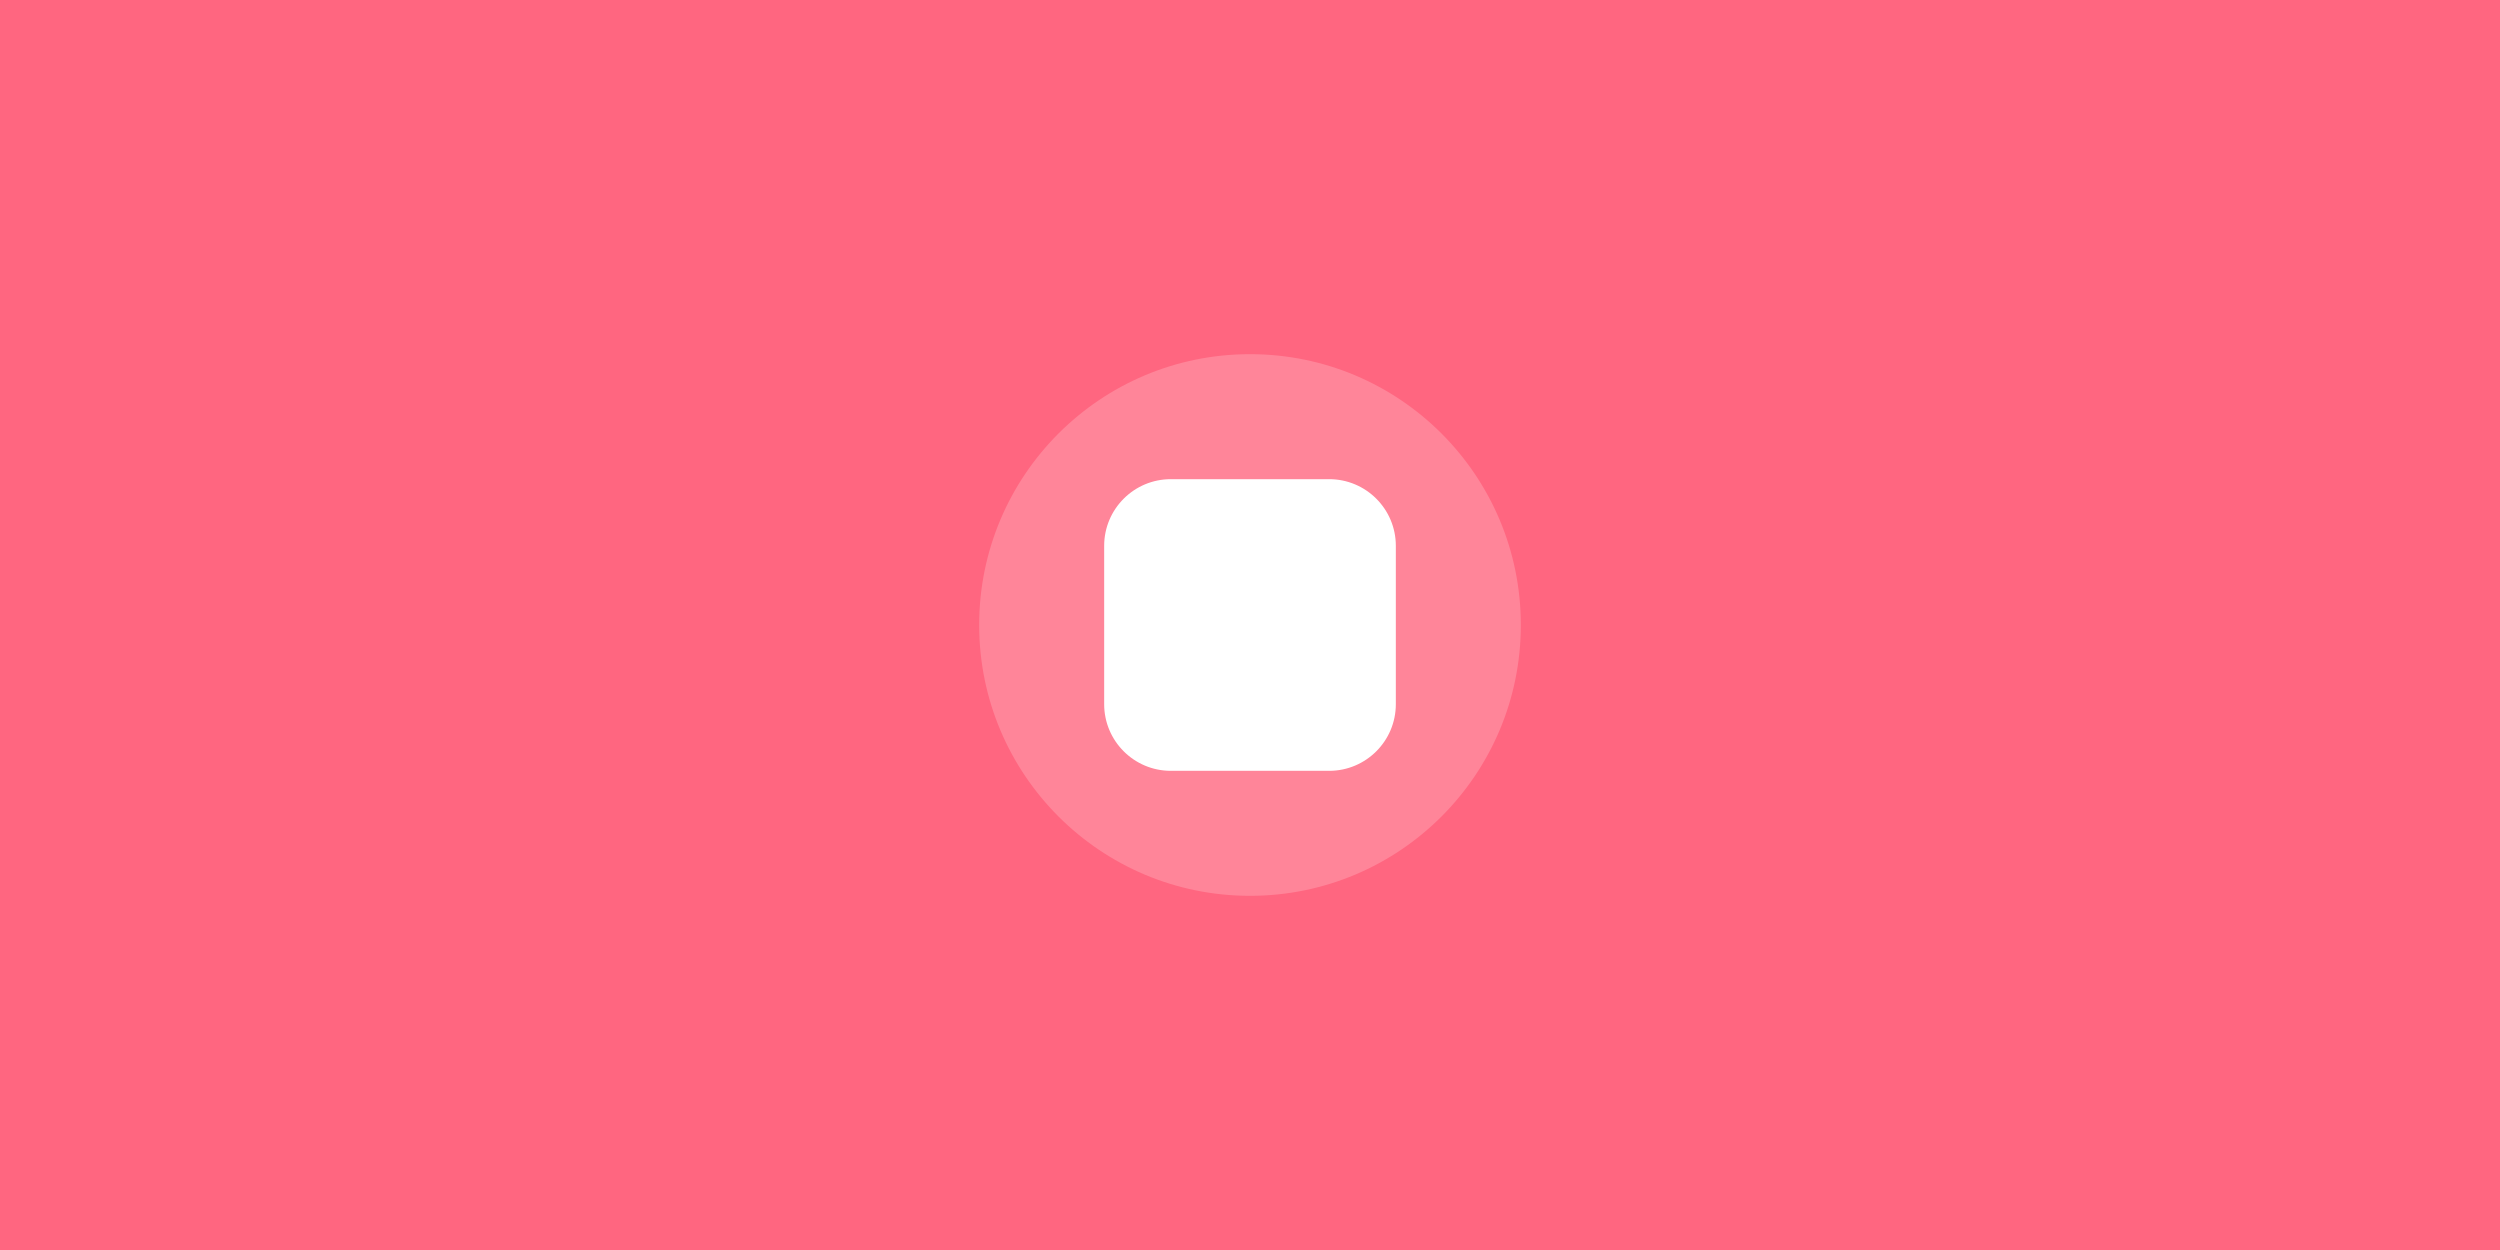
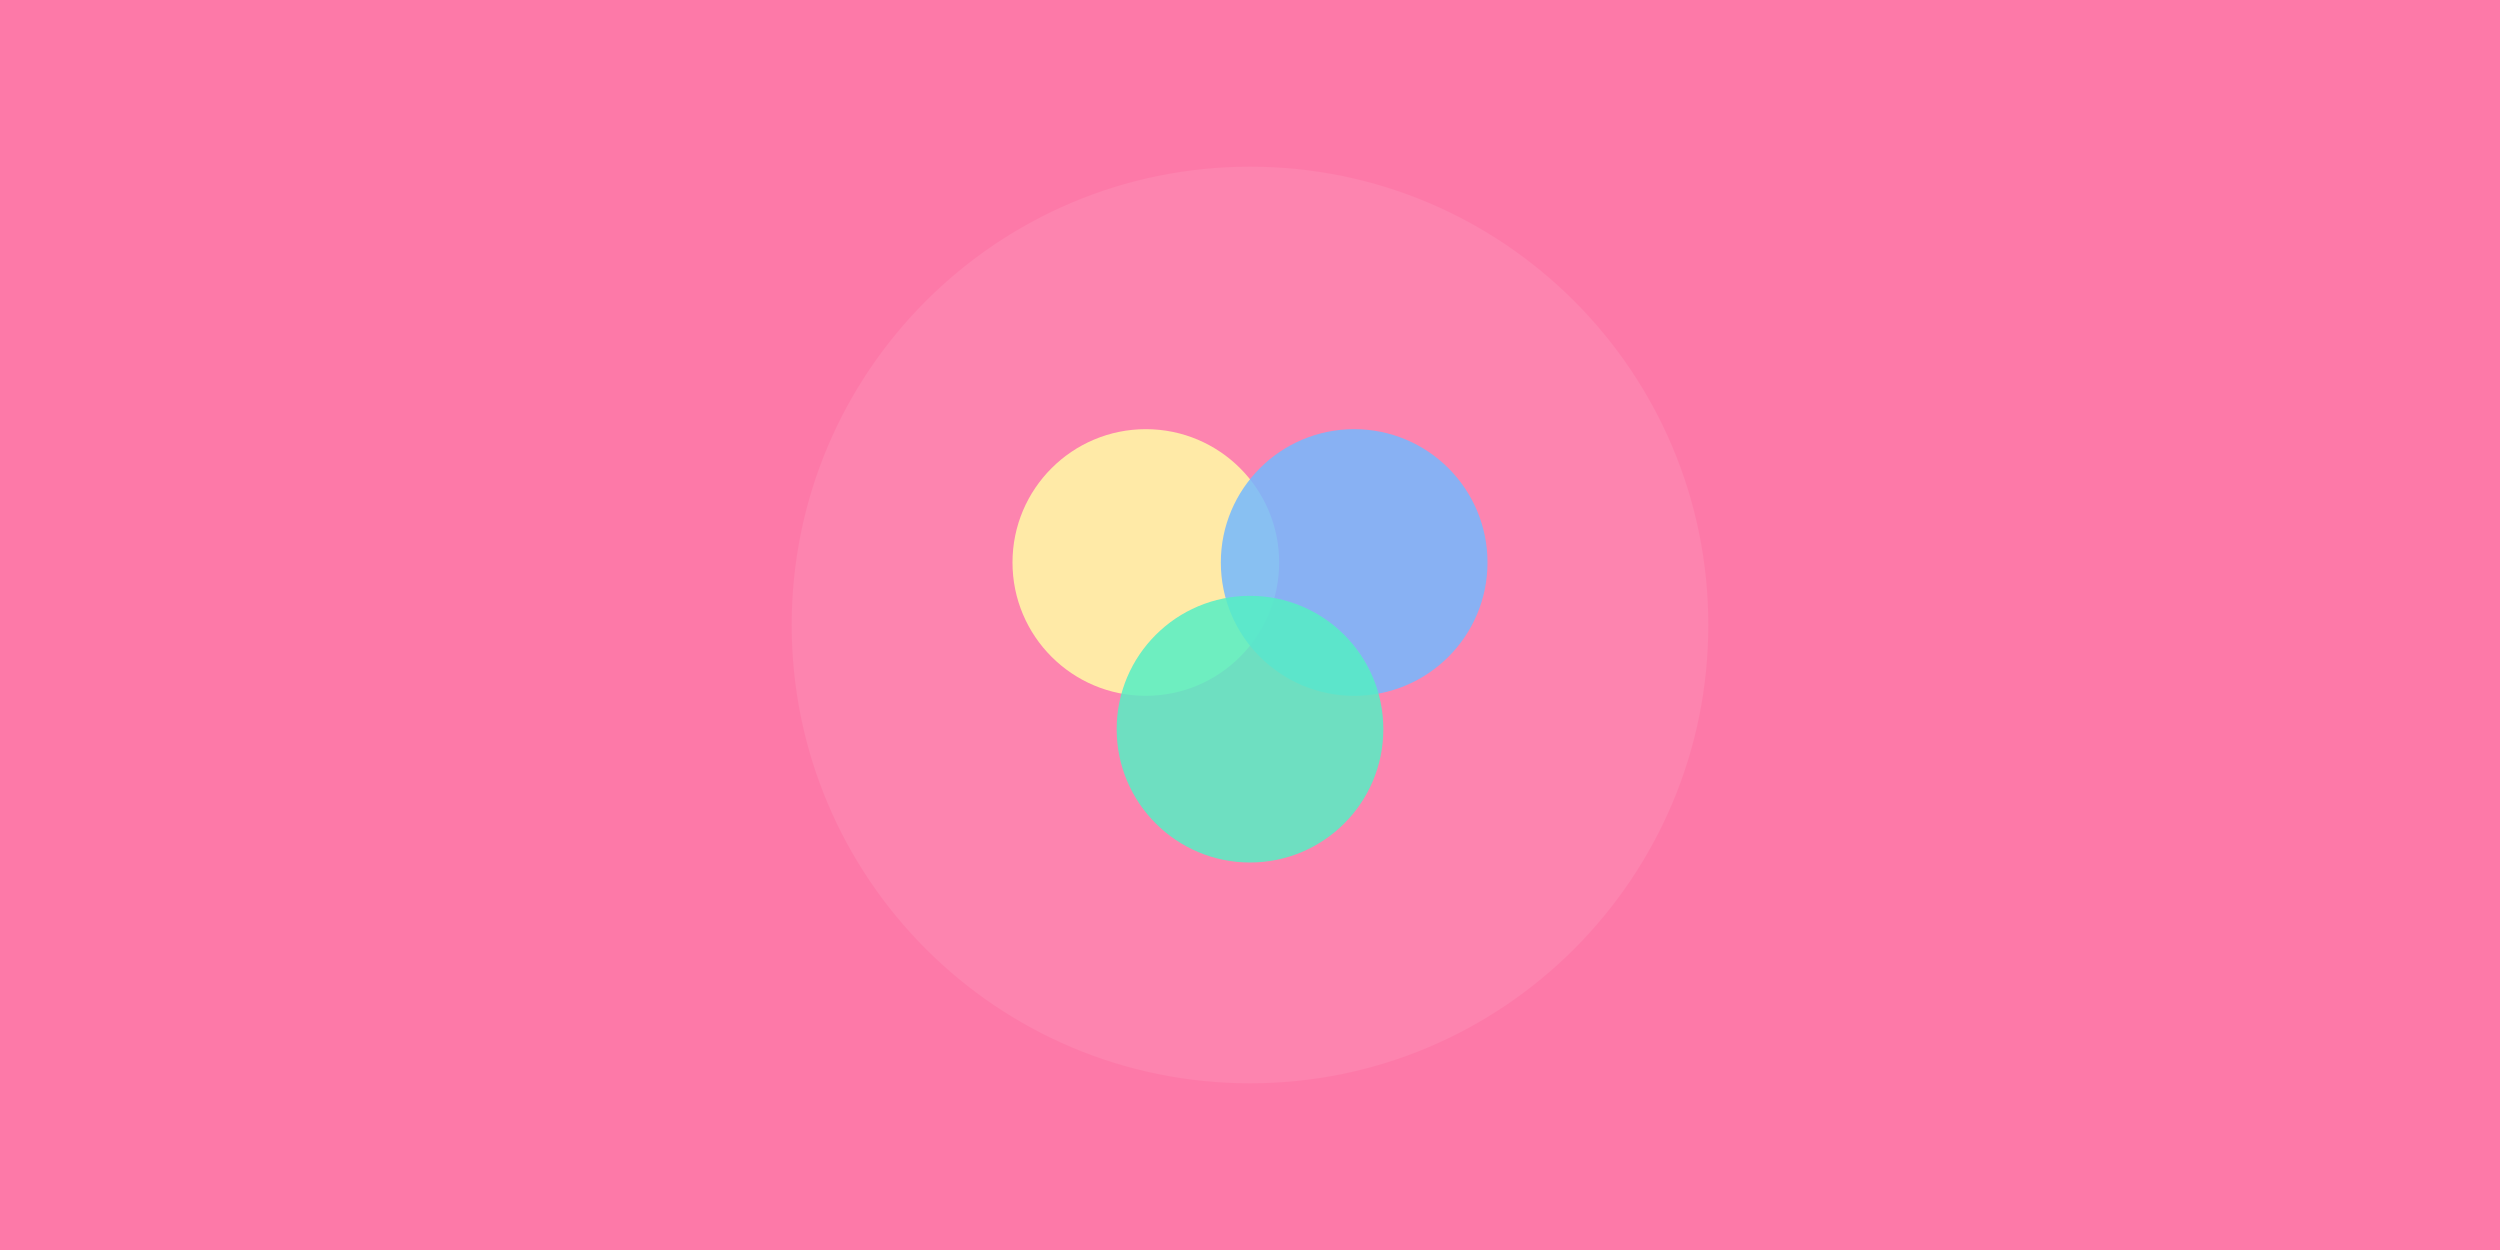
<svg xmlns="http://www.w3.org/2000/svg" width="600" height="300" viewBox="0 0 600 300">
-   <rect width="600" height="300" fill="#ff6680" />
-   <circle cx="300" cy="150" r="65" fill="#ffffff" fill-opacity="0.2" />
-   <rect x="265" y="115" width="70" height="70" rx="16" fill="#ffffff" />
+   <rect width="600" height="300" fill="#fd79a8" />
+   <circle cx="300" cy="150" r="110" fill="#ffffff" fill-opacity="0.08" />
+   <circle cx="275" cy="135" r="32" fill="#ffeaa7" />
+   <circle cx="325" cy="135" r="32" fill="#74b9ff" fill-opacity="0.85" />
+   <circle cx="300" cy="175" r="32" fill="#55efc4" fill-opacity="0.85" />
</svg>
